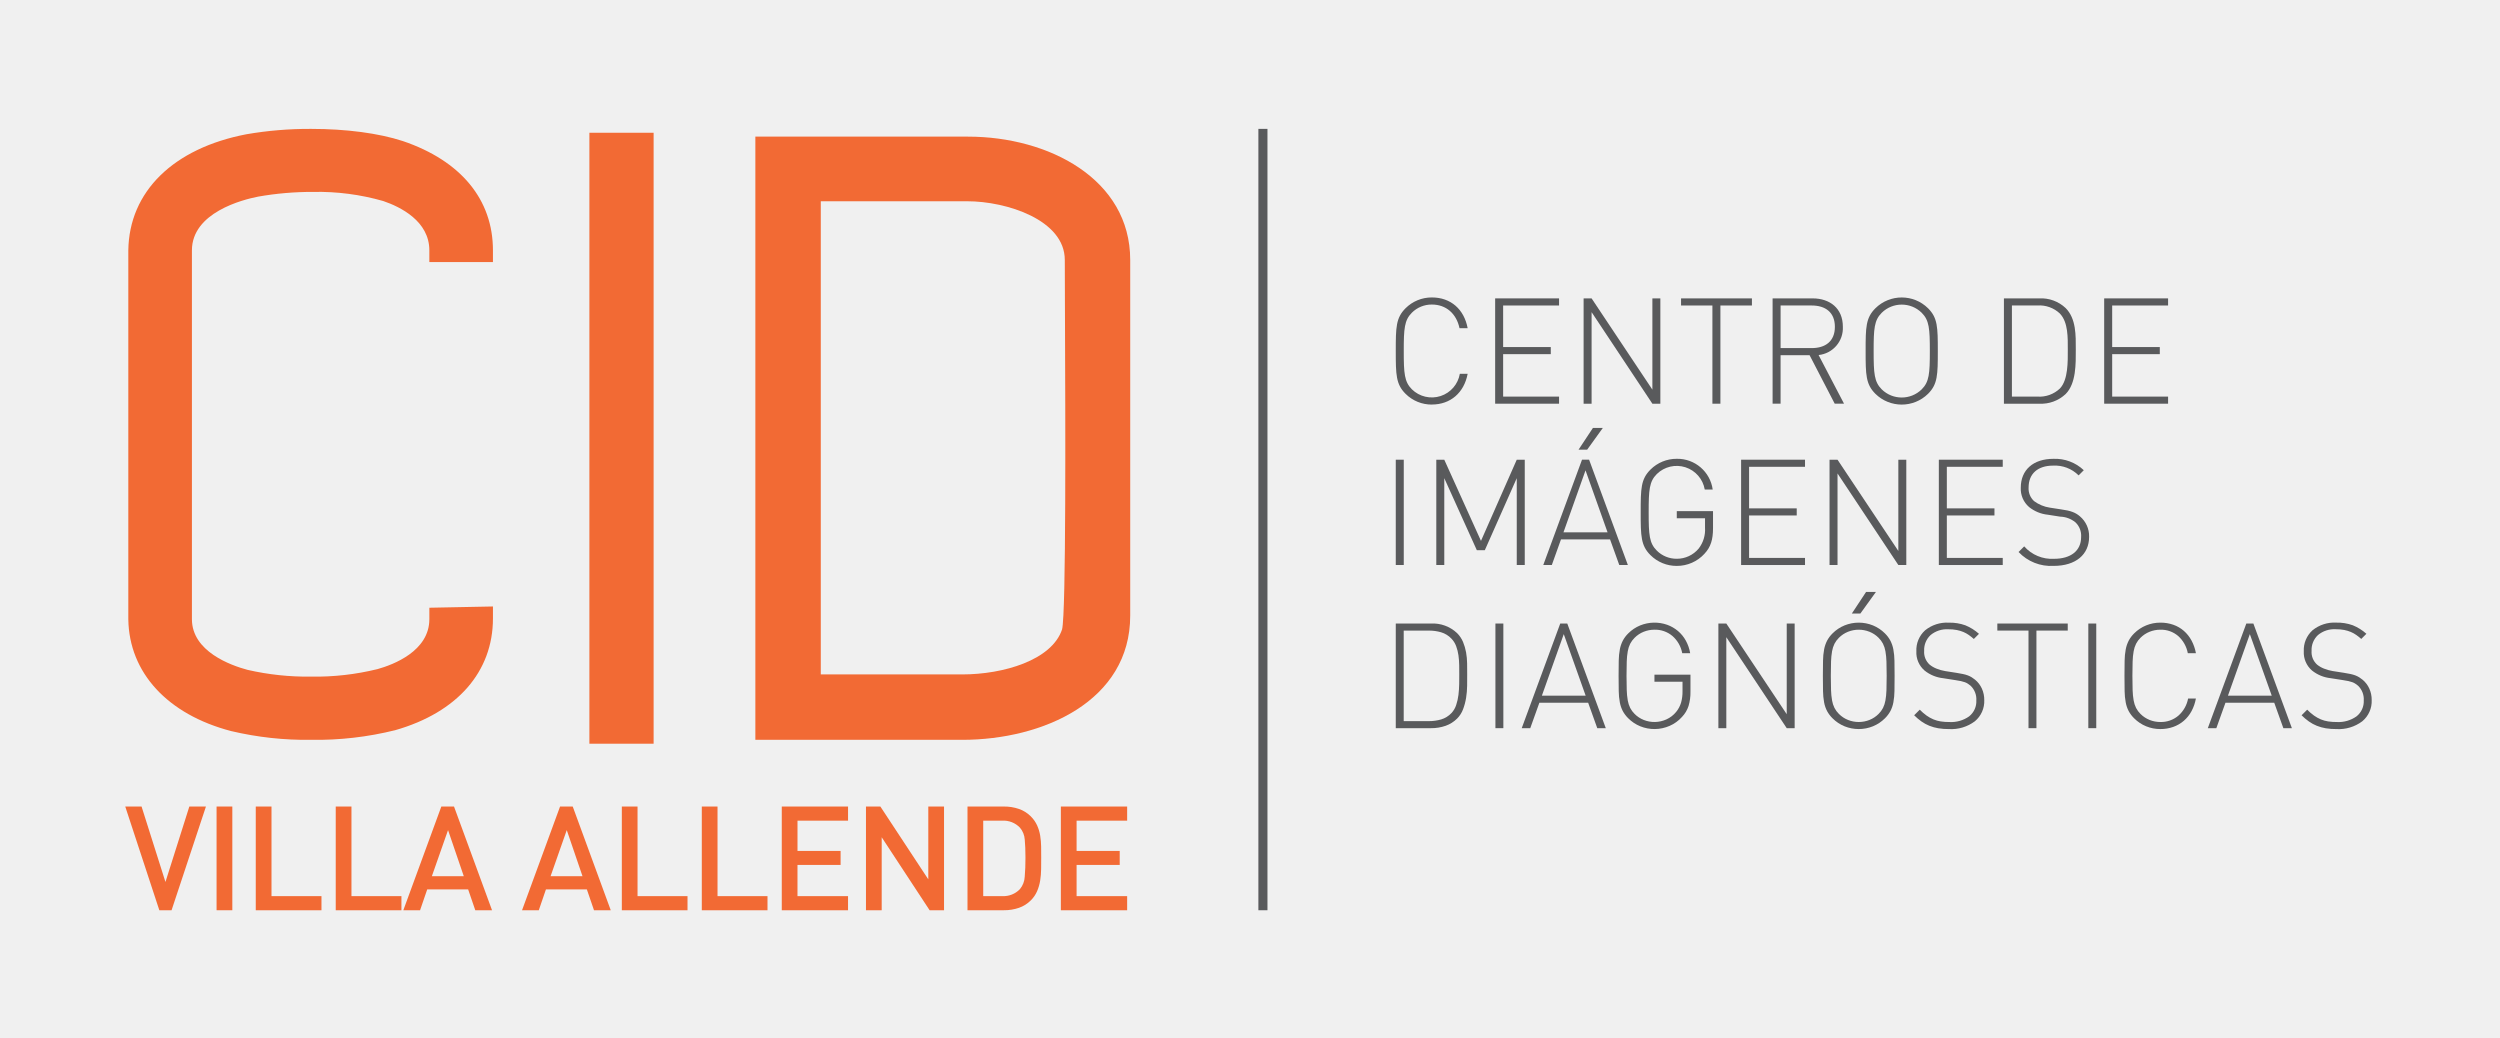
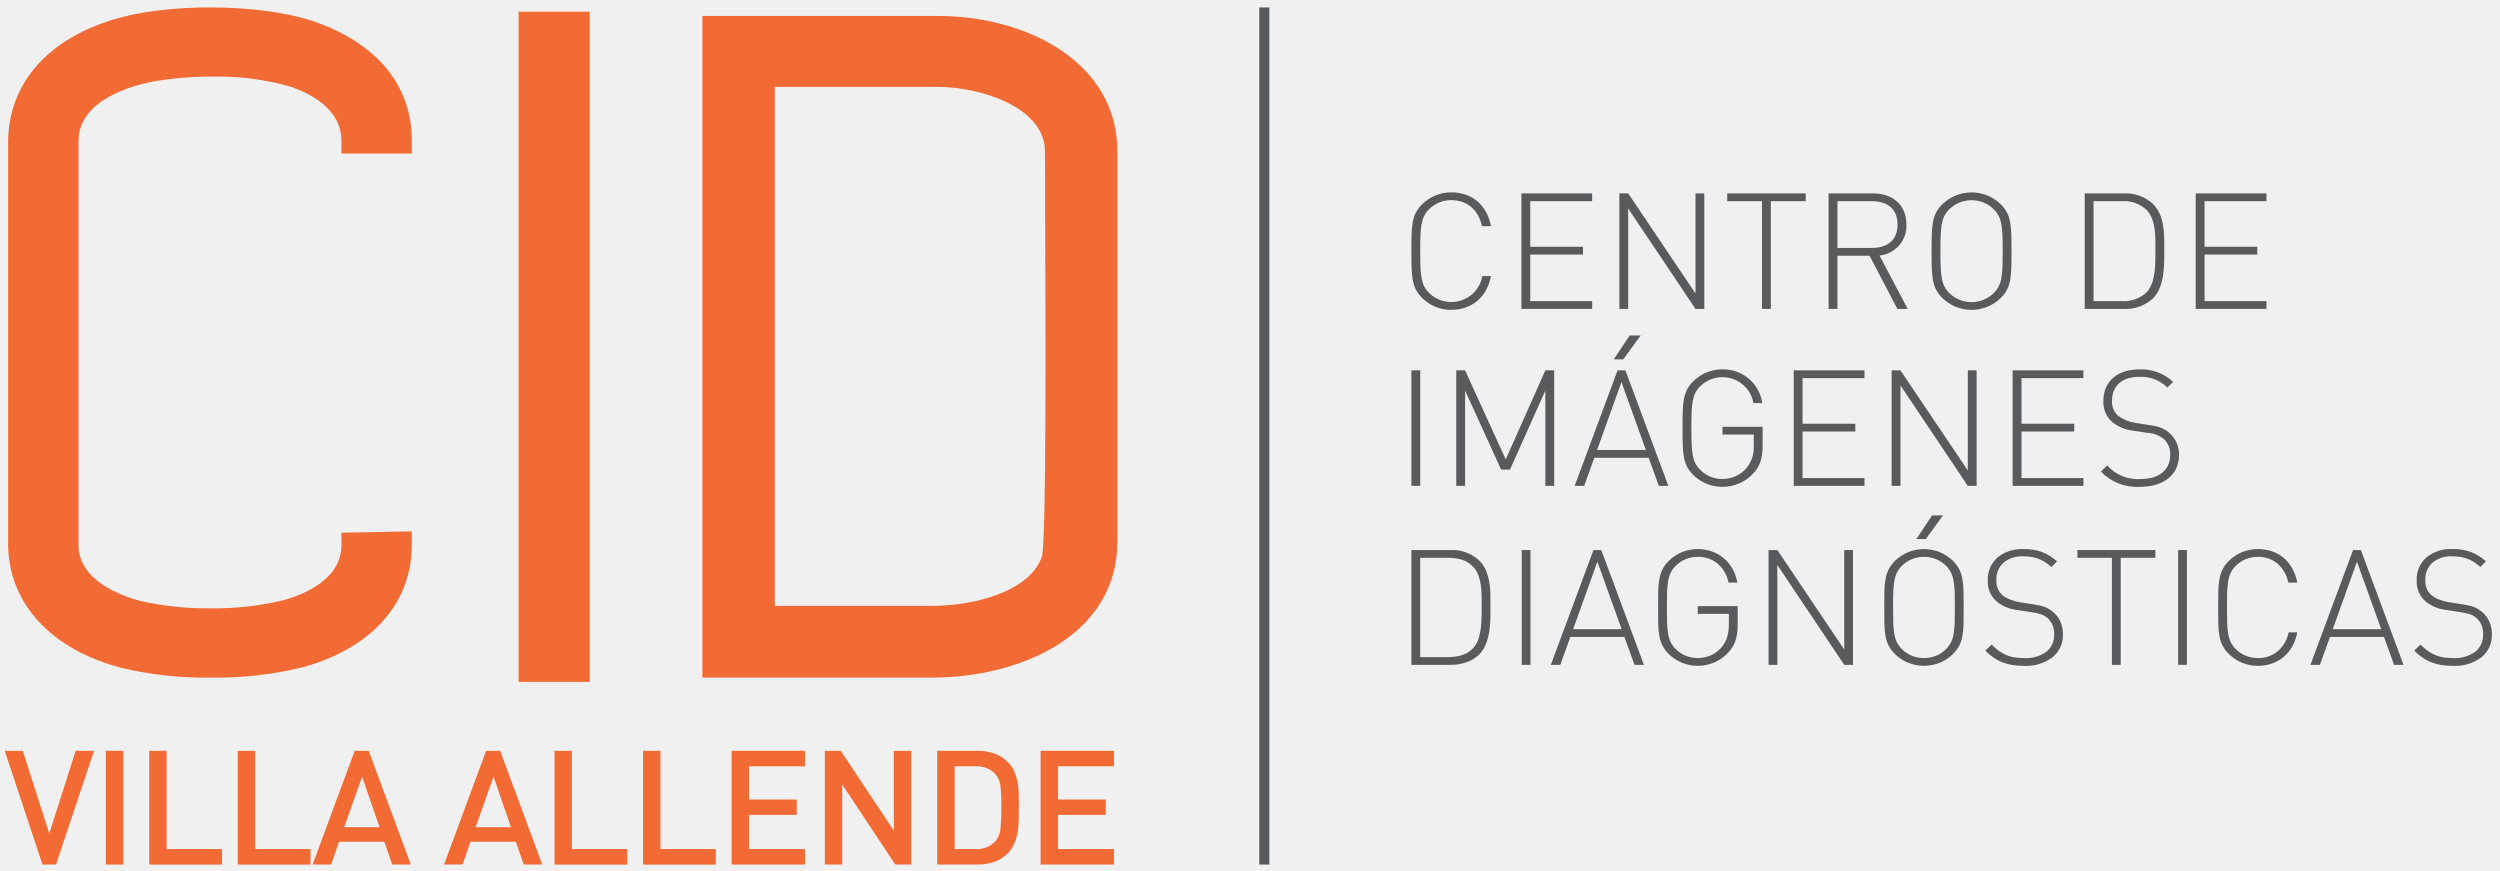
- <svg xmlns="http://www.w3.org/2000/svg" id="Capa_1" data-name="Capa 1" viewBox="0 0 555.26 230.495">
+ <svg xmlns="http://www.w3.org/2000/svg" width="224" height="78" viewBox="0 0 224 78" fill="none">
+   <g clip-path="url(#clip0_92_3)">
+     <path d="M27.958 1.863C25.573 1.091 22.344 0.668 18.864 0.668C16.714 0.657 14.567 0.833 12.448 1.195C5.189 2.573 0.808 6.834 0.729 12.607V48.875C0.809 54.117 4.625 58.223 10.933 59.856C13.534 60.465 16.201 60.754 18.873 60.716C21.678 60.758 24.476 60.44 27.198 59.769C33.364 58.028 36.901 54.022 36.901 48.779V47.608L30.592 47.732V48.858C30.592 52.002 26.995 53.336 25.451 53.763C23.296 54.29 21.082 54.539 18.863 54.504V54.504C16.744 54.532 14.63 54.309 12.565 53.84C10.903 53.401 7.039 52.035 7.039 48.857V12.607C7.039 8.89 12.067 7.624 13.599 7.327C15.404 7.011 17.234 6.856 19.067 6.862C21.418 6.816 23.763 7.119 26.024 7.761C27.729 8.336 30.591 9.736 30.591 12.607V13.755H36.9V12.607C36.9 7.616 33.729 3.802 27.958 1.863Z" fill="#F26A34" />
+     <path d="M52.838 1.047H46.468V61.097H52.838V1.047Z" fill="#F26A34" />
+     <path d="M84.027 1.429H62.931V60.716H83.452C91.478 60.716 100.117 56.898 100.117 48.515V13.548C100.117 5.592 92.022 1.429 84.027 1.429ZM93.358 49.862C92.336 52.901 87.507 54.287 83.451 54.287H69.422V7.781H83.945C87.85 7.781 93.628 9.614 93.628 13.55C93.628 14.627 93.634 16.215 93.642 18.139L93.646 19.311C93.684 28.712 93.764 48.278 93.358 49.862H93.358Z" fill="#F26A34" />
+     <path d="M5.02 77.465H3.806L0.424 67.271H2.043L4.413 74.687L6.782 67.271H8.43L5.02 77.465Z" fill="#F26A34" />
+     <path d="M9.483 77.465V67.271H11.046V77.465H9.483Z" fill="#F26A34" />
+     <path d="M13.372 77.465V67.271H14.932V76.077H19.89V77.466L13.372 77.465Z" fill="#F26A34" />
+     <path d="M21.305 77.465V67.271H22.865V76.077H27.823V77.466L21.305 77.465Z" fill="#F26A34" />
+     <path d="M35.148 77.465L34.44 75.418H30.379L29.671 77.465H28.009L31.781 67.271H33.038L36.81 77.465H35.148ZM32.446 69.588L30.842 74.115H34.006L32.446 69.588Z" fill="#F26A34" />
+     <path d="M46.925 77.465L46.217 75.418H42.156L41.448 77.465H39.786L43.558 67.271H44.815L48.587 77.465H46.925ZM44.223 69.588L42.619 74.115H45.783L44.223 69.588Z" fill="#F26A34" />
+     <path d="M49.685 77.465V67.271H51.244V76.077H56.202V77.466L49.685 77.465Z" fill="#F26A34" />
+     <path d="M57.618 77.465V67.271H59.178V76.077H64.136V77.466L57.618 77.465Z" fill="#F26A34" />
+     <path d="M65.551 77.465V67.271H72.126V68.66H67.112V71.637H71.387V73.012H67.11V76.076H72.125V77.465L65.551 77.465Z" fill="#F26A34" />
+     <path d="M80.218 77.465L75.464 70.292V77.465H73.904V67.271H75.333L80.087 74.43V67.271H81.647V77.465H80.218Z" fill="#F26A34" />
+     <path d="M91.28 73.427C91.276 73.802 91.244 74.175 91.186 74.544C91.129 74.904 91.027 75.255 90.882 75.589C90.732 75.932 90.516 76.243 90.246 76.505C89.917 76.831 89.517 77.078 89.076 77.228C88.597 77.39 88.094 77.47 87.588 77.465H83.975V67.271H87.588C88.094 67.266 88.597 67.346 89.076 67.507C89.517 67.657 89.917 67.904 90.246 68.23C90.512 68.487 90.728 68.791 90.882 69.125C91.027 69.445 91.129 69.781 91.186 70.127C91.244 70.48 91.275 70.837 91.28 71.194C91.284 71.557 91.287 71.924 91.287 72.296C91.287 72.668 91.285 73.045 91.28 73.427ZM89.654 70.514C89.627 70.084 89.46 69.674 89.177 69.347C88.953 69.114 88.68 68.933 88.379 68.814C88.077 68.695 87.753 68.643 87.429 68.66H85.536V76.076H87.429C87.753 76.093 88.077 76.04 88.379 75.922C88.681 75.803 88.953 75.621 89.177 75.389C89.469 75.038 89.636 74.603 89.654 74.15C89.703 73.619 89.726 73.001 89.726 72.295C89.726 71.59 89.702 70.996 89.655 70.514H89.654Z" fill="#F26A34" />
+     <path d="M93.238 77.465V67.271H99.813V68.66H94.798V71.637H99.076V73.012H94.798V76.076H99.813V77.465L93.238 77.465Z" fill="#F26A34" />
+     <path d="M113.733 0.666H112.832V77.465H113.733V0.666Z" fill="#595A5C" />
+     <path d="M130.042 27.765C129.557 27.769 129.077 27.677 128.629 27.495C128.18 27.313 127.773 27.044 127.43 26.705C126.476 25.761 126.461 24.829 126.461 22.501C126.461 20.16 126.476 19.246 127.43 18.297C127.773 17.958 128.18 17.689 128.629 17.507C129.077 17.324 129.557 17.232 130.042 17.235C131.918 17.235 133.241 18.399 133.592 20.259H132.785C132.477 18.821 131.451 17.932 130.042 17.932C129.674 17.929 129.31 17.998 128.969 18.135C128.629 18.273 128.32 18.476 128.059 18.733C127.312 19.475 127.253 20.288 127.253 22.498C127.253 24.708 127.312 25.521 128.059 26.264C128.427 26.622 128.887 26.872 129.388 26.989C129.89 27.106 130.414 27.085 130.904 26.928C131.394 26.77 131.832 26.483 132.169 26.097C132.505 25.711 132.729 25.24 132.816 24.737H133.592C133.241 26.596 131.89 27.761 130.042 27.761" fill="#595A5C" />
+     <path d="M136.319 17.328H142.659V18.026H137.111V22.111H141.837V22.809H137.111V26.981H142.659V27.678H136.319V17.328Z" fill="#595A5C" />
+     <path d="M145.886 18.68V27.679H145.094V17.328H145.886L151.916 26.297V17.328H152.707V27.679H151.916L145.886 18.68Z" fill="#595A5C" />
+     <path d="M158.664 27.679H157.871V18.027H154.761V17.328H161.791V18.027H158.664V27.679Z" fill="#595A5C" />
+     <path d="M167.511 22.911H164.634V27.678H163.841V17.328H167.816C169.519 17.328 170.812 18.301 170.812 20.105C170.848 20.788 170.618 21.458 170.17 21.977C169.722 22.496 169.09 22.825 168.404 22.896L170.929 27.678H170.005L167.511 22.911ZM167.717 18.026H164.635V22.213H167.717C169.067 22.213 170.02 21.558 170.02 20.12C170.02 18.682 169.067 18.026 167.717 18.026Z" fill="#595A5C" />
+     <path d="M179.264 26.705C178.567 27.385 177.628 27.766 176.651 27.766C175.673 27.766 174.735 27.385 174.038 26.705C173.083 25.76 173.07 24.829 173.07 22.501C173.07 20.161 173.083 19.246 174.038 18.299C174.734 17.619 175.673 17.238 176.651 17.238C177.629 17.238 178.567 17.619 179.264 18.299C180.218 19.246 180.231 20.161 180.231 22.501C180.231 24.828 180.218 25.759 179.264 26.705ZM178.631 18.74C178.102 18.226 177.391 17.939 176.65 17.939C175.909 17.939 175.198 18.226 174.669 18.74C173.921 19.481 173.865 20.295 173.865 22.504C173.865 24.714 173.921 25.527 174.669 26.271C175.199 26.784 175.91 27.071 176.65 27.071C177.391 27.071 178.102 26.784 178.631 26.271C179.381 25.527 179.44 24.716 179.44 22.504C179.44 20.293 179.381 19.481 178.631 18.74Z" fill="#595A5C" />
+     <path d="M192.907 26.734C192.558 27.057 192.147 27.308 191.699 27.47C191.25 27.632 190.773 27.703 190.296 27.679H186.789V17.327H190.296C190.773 17.302 191.25 17.374 191.699 17.536C192.148 17.699 192.559 17.95 192.907 18.274C193.965 19.319 193.919 20.963 193.919 22.358C193.919 23.752 193.964 25.686 192.907 26.734ZM192.349 18.825C192.052 18.544 191.699 18.328 191.313 18.19C190.926 18.052 190.515 17.996 190.105 18.025H187.582V26.98H190.104C190.513 27.01 190.925 26.954 191.311 26.816C191.698 26.678 192.051 26.462 192.347 26.181C193.17 25.322 193.126 23.52 193.126 22.358C193.126 21.196 193.17 19.682 192.347 18.825" fill="#595A5C" />
+     <path d="M196.735 17.328H203.074V18.026H197.528V22.111H202.252V22.809H197.528V26.981H203.074V27.678H196.735V17.328Z" fill="#595A5C" />
+     <path d="M127.253 33.182H126.461V43.532H127.253V33.182Z" fill="#595A5C" />
+     <path d="M138.462 34.999L135.294 42.079H134.502L131.273 34.999V43.534H130.48V33.184H131.273L134.913 41.163L138.462 33.184H139.256V43.534H138.462V34.999Z" fill="#595A5C" />
+     <path d="M147.718 41.018H142.849L141.941 43.533H141.092L144.935 33.182H145.638L149.484 43.533H148.632L147.718 41.018ZM143.097 40.321H147.47L145.283 34.23L143.097 40.321ZM144.594 32.194L146.02 30.058H147.003L145.449 32.194H144.594Z" fill="#595A5C" />
+     <path d="M157.081 42.431C156.733 42.808 156.309 43.109 155.836 43.314C155.364 43.519 154.853 43.624 154.337 43.622C153.852 43.625 153.372 43.533 152.923 43.35C152.475 43.168 152.067 42.899 151.724 42.56C150.771 41.617 150.757 40.685 150.757 38.36C150.757 36.019 150.771 35.103 151.724 34.156C152.067 33.816 152.475 33.548 152.923 33.365C153.372 33.183 153.852 33.091 154.337 33.094C155.201 33.079 156.041 33.378 156.698 33.935C157.355 34.492 157.782 35.268 157.9 36.117H157.111C157.025 35.614 156.801 35.144 156.464 34.758C156.127 34.372 155.69 34.085 155.2 33.928C154.71 33.771 154.186 33.749 153.684 33.866C153.183 33.983 152.724 34.234 152.356 34.591C151.607 35.334 151.548 36.146 151.548 38.357C151.548 40.569 151.607 41.381 152.356 42.119C152.616 42.376 152.925 42.579 153.265 42.716C153.605 42.854 153.97 42.923 154.337 42.919C154.751 42.921 155.16 42.832 155.536 42.659C155.911 42.486 156.243 42.232 156.508 41.917C156.965 41.333 157.189 40.603 157.138 39.866V38.937H154.337V38.239H157.931V39.925C157.931 41.016 157.712 41.772 157.083 42.426" fill="#595A5C" />
+     <path d="M160.718 33.183H167.057V33.88H161.508V37.967H166.235V38.663H161.508V42.836H167.057V43.534H160.718V33.183Z" fill="#595A5C" />
+     <path d="M170.283 34.535V43.534H169.49V33.184H170.283L176.315 42.152V33.184H177.106V43.534H176.315L170.283 34.535Z" fill="#595A5C" />
+     <path d="M180.332 33.183H186.672V33.88H181.126V37.967H185.85V38.663H181.126V42.836H186.672V43.534H180.332V33.183Z" fill="#595A5C" />
+     <path d="M191.718 43.62C191.073 43.657 190.428 43.554 189.827 43.319C189.227 43.083 188.685 42.72 188.241 42.255L188.799 41.701C189.168 42.114 189.626 42.438 190.139 42.65C190.652 42.862 191.207 42.955 191.762 42.923C193.42 42.923 194.447 42.139 194.447 40.785C194.468 40.516 194.427 40.245 194.328 39.994C194.229 39.742 194.074 39.516 193.875 39.332C193.446 38.989 192.915 38.795 192.363 38.779L191.146 38.59C190.464 38.522 189.817 38.259 189.282 37.834C189.008 37.6 188.792 37.306 188.65 36.977C188.508 36.647 188.443 36.289 188.462 35.931C188.462 34.186 189.695 33.096 191.704 33.096C192.256 33.075 192.806 33.162 193.322 33.354C193.839 33.547 194.311 33.839 194.712 34.215L194.199 34.724C193.867 34.396 193.47 34.141 193.032 33.975C192.595 33.81 192.127 33.738 191.659 33.764C190.134 33.764 189.237 34.578 189.237 35.901C189.219 36.152 189.258 36.405 189.352 36.639C189.447 36.873 189.593 37.084 189.781 37.254C190.24 37.59 190.774 37.81 191.338 37.894L192.468 38.066C193.45 38.199 193.906 38.388 194.33 38.751C194.624 38.997 194.858 39.304 195.015 39.652C195.173 39.999 195.249 40.377 195.24 40.757C195.24 42.514 193.907 43.62 191.719 43.62" fill="#595A5C" />
+     <path d="M133.54 55.403C133.535 55.799 133.5 56.195 133.437 56.587C133.376 56.969 133.276 57.344 133.138 57.707C133.008 58.054 132.804 58.369 132.54 58.631C132.223 58.944 131.84 59.183 131.418 59.332C130.945 59.497 130.446 59.578 129.944 59.57H126.46V49.285H129.944C130.418 49.259 130.893 49.329 131.339 49.49C131.785 49.652 132.193 49.901 132.539 50.224C132.796 50.475 132.999 50.775 133.137 51.105C133.273 51.433 133.373 51.774 133.436 52.123C133.499 52.481 133.534 52.843 133.538 53.207C133.543 53.578 133.545 53.936 133.545 54.282C133.546 54.629 133.544 55.002 133.54 55.403ZM132.752 53.367C132.747 53.048 132.723 52.729 132.679 52.413C132.637 52.107 132.561 51.807 132.453 51.517C132.351 51.241 132.192 50.987 131.987 50.774C131.706 50.478 131.352 50.261 130.959 50.145C130.568 50.033 130.163 49.977 129.757 49.979H127.248V58.878H129.756C130.162 58.879 130.567 58.823 130.958 58.712C131.351 58.596 131.705 58.379 131.986 58.083C132.198 57.858 132.357 57.589 132.452 57.296C132.562 56.972 132.637 56.638 132.678 56.299C132.722 55.949 132.746 55.597 132.751 55.245C132.756 54.893 132.758 54.573 132.758 54.284C132.759 53.995 132.757 53.689 132.752 53.366V53.367Z" fill="#595A5C" />
+     <path d="M136.346 59.57V49.285H137.132V59.57H136.346Z" fill="#595A5C" />
+     <path d="M146.45 59.57L145.546 57.071H140.705L139.801 59.57H138.955L142.776 49.285H143.475L147.295 59.57H146.45ZM143.126 50.325L140.953 56.378H145.298L143.126 50.325Z" fill="#595A5C" />
+     <path d="M155.504 57.388C155.371 57.794 155.147 58.164 154.848 58.471C154.508 58.847 154.09 59.145 153.623 59.345C153.164 59.544 152.67 59.65 152.169 59.656C151.668 59.662 151.171 59.569 150.707 59.382C150.265 59.202 149.863 58.937 149.526 58.602C149.309 58.391 149.125 58.15 148.979 57.886C148.841 57.62 148.743 57.336 148.688 57.041C148.619 56.675 148.583 56.302 148.578 55.929C148.569 55.506 148.564 55.005 148.564 54.427C148.564 53.848 148.568 53.35 148.578 52.931C148.583 52.56 148.62 52.19 148.688 51.825C148.744 51.529 148.842 51.242 148.979 50.973C149.123 50.706 149.308 50.462 149.526 50.251C149.863 49.915 150.265 49.65 150.707 49.47C151.566 49.126 152.523 49.105 153.397 49.412C153.782 49.552 154.14 49.758 154.454 50.019C154.77 50.285 155.034 50.606 155.234 50.966C155.448 51.35 155.593 51.768 155.665 52.201H154.877C154.755 51.545 154.413 50.95 153.908 50.51C153.409 50.094 152.773 49.874 152.121 49.891C151.756 49.89 151.395 49.959 151.057 50.093C150.718 50.227 150.41 50.429 150.153 50.685C149.977 50.856 149.829 51.054 149.715 51.27C149.6 51.503 149.519 51.751 149.475 52.007C149.416 52.341 149.382 52.679 149.373 53.018C149.358 53.408 149.351 53.877 149.351 54.427C149.351 54.976 149.359 55.446 149.373 55.835C149.382 56.174 149.416 56.512 149.475 56.846C149.519 57.102 149.6 57.35 149.715 57.583C149.829 57.8 149.977 57.997 150.153 58.168C150.41 58.425 150.718 58.626 151.057 58.76C151.415 58.902 151.799 58.971 152.184 58.962C152.57 58.953 152.95 58.867 153.302 58.71C153.682 58.541 154.016 58.286 154.279 57.966C154.495 57.7 154.658 57.396 154.76 57.07C154.864 56.699 154.913 56.314 154.906 55.929V55.005H152.121V54.311H155.695V55.987C155.703 56.461 155.639 56.933 155.504 57.388V57.388Z" fill="#595A5C" />
+     <path d="M165.244 59.57L159.251 50.628V59.57H158.464V49.285H159.251L165.244 58.198V49.285H166.03V59.57H165.244Z" fill="#595A5C" />
+     <path d="M175.931 55.93C175.926 56.303 175.889 56.675 175.821 57.042C175.766 57.337 175.668 57.621 175.53 57.887C175.385 58.151 175.2 58.392 174.983 58.602C174.645 58.938 174.244 59.203 173.801 59.383C172.895 59.748 171.879 59.748 170.973 59.383C170.53 59.203 170.129 58.938 169.791 58.602C169.574 58.392 169.39 58.151 169.245 57.887C169.106 57.621 169.008 57.337 168.953 57.042C168.885 56.675 168.849 56.303 168.844 55.93C168.834 55.507 168.829 55.006 168.829 54.428C168.829 53.849 168.834 53.351 168.844 52.932C168.849 52.561 168.885 52.191 168.953 51.826C169.009 51.53 169.107 51.243 169.245 50.974C169.389 50.707 169.573 50.463 169.791 50.252C170.129 49.916 170.531 49.651 170.973 49.471C171.879 49.106 172.895 49.106 173.801 49.471C174.243 49.651 174.645 49.916 174.982 50.252C175.201 50.463 175.385 50.707 175.529 50.974C175.666 51.243 175.765 51.53 175.821 51.826C175.888 52.191 175.925 52.561 175.93 52.932C175.939 53.352 175.944 53.85 175.944 54.428C175.945 55.005 175.94 55.506 175.931 55.93ZM175.136 53.019C175.127 52.68 175.093 52.342 175.034 52.008C174.99 51.752 174.909 51.504 174.793 51.271C174.679 51.055 174.532 50.857 174.356 50.686C174.099 50.429 173.791 50.228 173.452 50.094C172.769 49.824 172.007 49.824 171.323 50.094C170.984 50.228 170.677 50.43 170.419 50.686C170.243 50.857 170.096 51.054 169.982 51.271C169.866 51.504 169.785 51.752 169.741 52.008C169.683 52.342 169.649 52.68 169.64 53.019C169.625 53.409 169.617 53.878 169.618 54.428C169.618 54.977 169.625 55.446 169.64 55.836C169.649 56.175 169.683 56.513 169.741 56.847C169.785 57.103 169.866 57.351 169.982 57.584C170.096 57.801 170.243 57.998 170.419 58.169C170.677 58.426 170.984 58.627 171.323 58.761C172.007 59.031 172.769 59.031 173.452 58.761C173.791 58.627 174.099 58.426 174.356 58.169C174.532 57.998 174.679 57.801 174.793 57.584C174.909 57.351 174.99 57.103 175.034 56.847C175.093 56.513 175.127 56.175 175.136 55.836C175.151 55.446 175.158 54.976 175.158 54.428C175.158 53.879 175.151 53.409 175.136 53.019ZM172.548 48.303H171.702L173.116 46.178H174.093L172.548 48.303Z" fill="#595A5C" />
+     <path d="M183.906 58.893C183.169 59.44 182.26 59.712 181.34 59.659C180.986 59.662 180.632 59.635 180.283 59.58C179.978 59.53 179.68 59.448 179.394 59.334C179.115 59.223 178.851 59.08 178.606 58.908C178.349 58.727 178.107 58.524 177.884 58.301L178.438 57.752C178.648 57.963 178.875 58.156 179.116 58.33C179.327 58.48 179.555 58.606 179.794 58.706C180.03 58.803 180.278 58.871 180.531 58.908C180.813 58.948 181.098 58.968 181.383 58.966C182.079 59.004 182.768 58.808 183.337 58.41C183.574 58.224 183.762 57.984 183.886 57.712C184.011 57.439 184.067 57.141 184.052 56.842C184.069 56.575 184.027 56.307 183.929 56.058C183.831 55.808 183.679 55.583 183.483 55.398C183.386 55.321 183.294 55.253 183.207 55.195C183.114 55.135 183.013 55.086 182.908 55.051C182.781 55.008 182.652 54.972 182.521 54.943C182.375 54.909 182.196 54.878 181.982 54.849L180.771 54.661C180.094 54.591 179.452 54.33 178.92 53.908C178.647 53.676 178.432 53.384 178.29 53.056C178.148 52.728 178.085 52.372 178.103 52.016C178.085 51.631 178.153 51.247 178.301 50.891C178.45 50.535 178.676 50.217 178.963 49.957C179.628 49.421 180.47 49.151 181.326 49.199C181.884 49.185 182.44 49.274 182.966 49.461C183.46 49.661 183.917 49.944 184.315 50.297L183.804 50.802C183.646 50.664 183.481 50.534 183.308 50.413C183.14 50.295 182.959 50.196 182.769 50.117C182.558 50.03 182.338 49.964 182.113 49.921C181.839 49.87 181.561 49.846 181.282 49.849C180.64 49.81 180.007 50.014 179.511 50.42C179.297 50.619 179.13 50.86 179.021 51.129C178.911 51.397 178.862 51.686 178.876 51.975C178.858 52.226 178.896 52.477 178.99 52.71C179.083 52.943 179.229 53.152 179.415 53.321C179.624 53.489 179.858 53.624 180.108 53.719C180.383 53.83 180.669 53.91 180.961 53.958L182.084 54.132C182.327 54.171 182.541 54.209 182.725 54.248C182.892 54.281 183.055 54.327 183.214 54.385C183.348 54.435 183.478 54.498 183.6 54.573C183.717 54.646 183.829 54.725 183.935 54.812C184.219 55.046 184.446 55.34 184.599 55.672C184.762 56.029 184.844 56.417 184.839 56.808C184.856 57.204 184.781 57.597 184.619 57.959C184.457 58.32 184.213 58.64 183.906 58.893V58.893Z" fill="#595A5C" />
+     <path d="M190.014 49.978V59.57H189.227V49.978H186.136V49.285H193.12V49.978H190.014Z" fill="#595A5C" />
+     <path d="M195.162 59.57V49.285H195.949V59.57H195.162Z" fill="#595A5C" />
+     <path d="M205.397 57.902C205.202 58.261 204.943 58.581 204.631 58.848C204.322 59.11 203.966 59.313 203.581 59.448C203.171 59.59 202.74 59.661 202.306 59.657C201.82 59.659 201.34 59.566 200.891 59.383C200.449 59.203 200.048 58.938 199.71 58.602C199.493 58.392 199.309 58.151 199.164 57.887C199.025 57.621 198.927 57.337 198.872 57.042C198.804 56.675 198.767 56.303 198.762 55.93C198.753 55.507 198.748 55.006 198.748 54.428C198.748 53.849 198.753 53.351 198.762 52.932C198.767 52.561 198.804 52.191 198.872 51.826C198.928 51.53 199.026 51.243 199.164 50.974C199.307 50.707 199.492 50.463 199.71 50.252C200.048 49.916 200.449 49.651 200.891 49.471C201.34 49.288 201.82 49.195 202.306 49.197C202.745 49.192 203.181 49.263 203.596 49.406C203.978 49.539 204.332 49.743 204.638 50.006C204.946 50.274 205.204 50.594 205.398 50.952C205.609 51.343 205.757 51.765 205.835 52.202H205.031C204.91 51.549 204.574 50.955 204.076 50.511C203.583 50.094 202.952 49.873 202.304 49.892C201.94 49.891 201.578 49.959 201.24 50.094C200.901 50.228 200.593 50.43 200.336 50.686C200.16 50.857 200.013 51.054 199.899 51.271C199.783 51.504 199.702 51.752 199.658 52.008C199.599 52.342 199.565 52.68 199.556 53.019C199.542 53.409 199.534 53.878 199.534 54.428C199.534 54.977 199.542 55.446 199.556 55.836C199.565 56.175 199.599 56.513 199.658 56.847C199.702 57.103 199.783 57.351 199.899 57.584C200.012 57.801 200.16 57.998 200.336 58.169C200.593 58.426 200.901 58.627 201.24 58.761C201.578 58.896 201.94 58.964 202.304 58.964C202.956 58.981 203.592 58.76 204.091 58.344C204.596 57.904 204.938 57.309 205.061 56.654H205.833C205.755 57.09 205.608 57.511 205.397 57.902V57.902Z" fill="#595A5C" />
+     <path d="M214.509 59.57L213.605 57.071H208.765L207.861 59.57H207.015L210.835 49.285H211.535L215.355 59.57H214.509ZM211.185 50.325L209.012 56.378H213.358L211.185 50.325Z" fill="#595A5C" />
+     <path d="M222.339 58.893C221.602 59.44 220.693 59.712 219.773 59.659C219.419 59.662 219.065 59.635 218.716 59.58C218.411 59.53 218.113 59.448 217.826 59.334C217.548 59.223 217.284 59.08 217.039 58.908C216.781 58.727 216.54 58.524 216.317 58.301L216.871 57.752C217.081 57.963 217.307 58.156 217.549 58.33C217.76 58.48 217.988 58.606 218.227 58.706C218.463 58.803 218.711 58.871 218.963 58.908C219.246 58.948 219.531 58.968 219.817 58.966C220.513 59.003 221.201 58.806 221.77 58.406C222.007 58.22 222.195 57.98 222.319 57.708C222.443 57.435 222.5 57.137 222.485 56.839C222.502 56.571 222.46 56.303 222.361 56.054C222.263 55.804 222.111 55.579 221.916 55.394C221.819 55.317 221.726 55.249 221.639 55.191C221.546 55.131 221.445 55.082 221.34 55.047C221.213 55.004 221.084 54.968 220.954 54.939C220.808 54.905 220.628 54.874 220.414 54.845L219.204 54.657C218.527 54.587 217.884 54.326 217.352 53.904C217.079 53.672 216.864 53.38 216.722 53.052C216.581 52.724 216.517 52.368 216.536 52.012C216.518 51.627 216.585 51.243 216.734 50.887C216.882 50.531 217.109 50.212 217.396 49.953C218.06 49.417 218.903 49.147 219.758 49.195C220.316 49.181 220.873 49.27 221.399 49.457C221.893 49.657 222.349 49.94 222.747 50.293L222.237 50.798C222.079 50.66 221.913 50.53 221.741 50.409C221.572 50.291 221.391 50.192 221.202 50.112C220.99 50.026 220.77 49.96 220.545 49.917C220.271 49.866 219.993 49.842 219.714 49.845C219.072 49.806 218.439 50.011 217.943 50.416C217.73 50.615 217.563 50.856 217.453 51.125C217.343 51.393 217.294 51.682 217.309 51.972C217.29 52.222 217.329 52.473 217.422 52.706C217.516 52.939 217.661 53.148 217.848 53.317C218.056 53.485 218.29 53.62 218.54 53.716C218.815 53.826 219.101 53.906 219.394 53.954L220.516 54.128C220.759 54.167 220.973 54.205 221.158 54.243C221.324 54.277 221.487 54.323 221.646 54.381C221.781 54.431 221.91 54.494 222.033 54.569C222.149 54.642 222.261 54.721 222.368 54.808C222.651 55.042 222.878 55.336 223.031 55.668C223.195 56.025 223.277 56.413 223.272 56.804C223.29 57.2 223.215 57.595 223.053 57.957C222.891 58.319 222.646 58.64 222.339 58.893V58.893Z" fill="#595A5C" />
+   </g>
  <defs>
-     <style>.cls-1{fill:#f26a34;}.cls-2{fill:#595a5c;}</style>
+     <clipPath id="clip0_92_3">
+       <rect width="224" height="78" fill="white" />
+     </clipPath>
  </defs>
-   <path class="cls-1" d="M89.464,31.327c-5.339-1.744-12.57-2.7-20.361-2.7a82,82,0,0,0-14.364,1.19C38.485,32.932,28.676,42.561,28.5,55.606v81.956c.179,11.846,8.722,21.124,22.846,24.816a72.839,72.839,0,0,0,17.778,1.942,72.665,72.665,0,0,0,18.638-2.139c13.806-3.936,21.724-12.988,21.724-24.835V134.7l-14.125.28v2.544c0,7.106-8.052,10.12-11.509,11.085A57.856,57.856,0,0,1,69.1,150.283h0a59.71,59.71,0,0,1-14.1-1.5c-3.72-.993-12.373-4.079-12.373-11.261V55.606c0-8.4,11.258-11.26,14.688-11.931a68.88,68.88,0,0,1,12.242-1.051,52.721,52.721,0,0,1,15.576,2.031c3.819,1.3,10.226,4.463,10.226,10.951V58.2h14.125V55.606C109.484,44.328,102.385,35.709,89.464,31.327Z" />
-   <rect class="cls-1" x="130.907" y="29.484" width="14.263" height="135.697" />
-   <path class="cls-1" d="M215,30.347H167.767V164.32h45.945c17.971,0,37.312-8.628,37.312-27.571V57.732C251.024,39.753,232.9,30.347,215,30.347Zm20.891,109.446c-2.288,6.867-13.1,10-22.18,10H182.3V44.7h32.516c8.744,0,21.68,4.143,21.68,13.036,0,2.434.014,6.024.031,10.371l.01,2.648C236.622,92,236.8,136.213,235.892,139.793Z" />
-   <path class="cls-1" d="M38.106,202.169H35.388l-7.571-23.036h3.624l5.306,16.759,5.306-16.759h3.688Z" />
-   <path class="cls-1" d="M48.1,202.169V179.133h3.5v23.036Z" />
-   <path class="cls-1" d="M56.806,202.169V179.133H60.3v19.9H71.4v3.139Z" />
-   <path class="cls-1" d="M74.568,202.169V179.133h3.493v19.9h11.1v3.139Z" />
-   <path class="cls-1" d="M105.562,202.169l-1.585-4.627H94.885L93.3,202.169H89.579l8.444-23.036h2.815l8.445,23.036Zm-6.05-17.8L95.921,194.6h7.085Z" />
-   <path class="cls-1" d="M131.93,202.169l-1.585-4.627h-9.092l-1.585,4.627h-3.721l8.445-23.036h2.814l8.445,23.036Zm-6.05-17.8L122.289,194.6h7.085Z" />
-   <path class="cls-1" d="M138.11,202.169V179.133H141.6v19.9h11.1v3.139Z" />
-   <path class="cls-1" d="M155.872,202.169V179.133h3.493v19.9h11.1v3.139Z" />
-   <path class="cls-1" d="M173.633,202.169V179.133h14.722v3.138H177.128V189H186.7v3.106h-9.576v6.923h11.227v3.139Z" />
-   <path class="cls-1" d="M206.472,202.169l-10.644-16.21v16.21h-3.494V179.133h3.2l10.644,16.177V179.133h3.494v23.036Z" />
-   <path class="cls-1" d="M231.239,193.045a17.668,17.668,0,0,1-.211,2.524,9.88,9.88,0,0,1-.679,2.361A6.576,6.576,0,0,1,228.925,200a6.877,6.877,0,0,1-2.62,1.634,10,10,0,0,1-3.333.534h-8.088V179.133h8.088a10,10,0,0,1,3.333.534,6.863,6.863,0,0,1,2.62,1.633,6.789,6.789,0,0,1,1.424,2.023,9.145,9.145,0,0,1,.679,2.264,16.246,16.246,0,0,1,.211,2.411q.015,1.23.016,2.491T231.239,193.045Zm-3.64-6.584a4.48,4.48,0,0,0-1.068-2.637,5.047,5.047,0,0,0-3.915-1.553h-4.238V199.03h4.238a5.044,5.044,0,0,0,3.915-1.553,4.686,4.686,0,0,0,1.068-2.8q.162-1.8.161-4.19T227.6,186.461Z" />
-   <path class="cls-1" d="M235.622,202.169V179.133h14.721v3.138H239.116V189h9.577v3.106h-9.577v6.923h11.227v3.139Z" />
-   <rect class="cls-2" x="279.493" y="28.623" width="2.016" height="173.546" />
-   <path class="cls-2" d="M318.025,89.859a8.186,8.186,0,0,1-5.848-2.395c-2.137-2.134-2.17-4.239-2.17-9.5,0-5.29.033-7.356,2.17-9.5a8.2,8.2,0,0,1,5.848-2.4c4.2,0,7.162,2.63,7.948,6.833h-1.806c-.69-3.25-2.988-5.258-6.142-5.258a6.208,6.208,0,0,0-4.439,1.81c-1.674,1.676-1.806,3.514-1.806,8.508s.132,6.832,1.806,8.511a6.316,6.316,0,0,0,10.649-3.451h1.738c-.786,4.2-3.81,6.832-7.948,6.832" />
-   <polygon class="cls-2" points="332.079 66.273 346.274 66.273 346.274 67.851 333.853 67.851 333.853 77.083 344.434 77.083 344.434 78.659 333.853 78.659 333.853 88.087 346.274 88.087 346.274 89.663 332.079 89.663 332.079 66.273" />
-   <polygon class="cls-2" points="353.5 69.33 353.5 89.665 351.725 89.665 351.725 66.273 353.5 66.273 367.001 86.541 367.001 66.273 368.772 66.273 368.772 89.665 367.001 89.665 353.5 69.33" />
-   <polygon class="cls-2" points="382.109 89.664 380.333 89.664 380.333 67.853 373.369 67.853 373.369 66.275 389.109 66.275 389.109 67.853 382.109 67.853 382.109 89.664" />
-   <path class="cls-2" d="M401.917,78.89h-6.442V89.663H393.7V66.273h8.9c3.812,0,6.706,2.2,6.706,6.277a6.021,6.021,0,0,1-5.391,6.306l5.653,10.807H407.5Zm.461-11.039h-6.9v9.462h6.9c3.022,0,5.156-1.479,5.156-4.729s-2.134-4.733-5.156-4.733" />
-   <path class="cls-2" d="M428.23,87.464a8.337,8.337,0,0,1-11.7,0c-2.137-2.135-2.167-4.24-2.167-9.5,0-5.289.03-7.355,2.167-9.495a8.332,8.332,0,0,1,11.7,0c2.136,2.14,2.166,4.206,2.166,9.495,0,5.258-.03,7.363-2.166,9.5m-1.416-18a6.34,6.34,0,0,0-8.871,0c-1.675,1.676-1.8,3.514-1.8,8.507s.126,6.832,1.8,8.512a6.347,6.347,0,0,0,8.871,0c1.68-1.68,1.81-3.514,1.81-8.512s-.13-6.831-1.81-8.507" />
-   <path class="cls-2" d="M458.777,87.529a7.948,7.948,0,0,1-5.846,2.135h-7.852V66.272h7.852a7.942,7.942,0,0,1,5.846,2.139c2.368,2.363,2.266,6.078,2.266,9.229s.1,7.522-2.266,9.889m-1.249-17.872a6.6,6.6,0,0,0-5.024-1.808h-5.649V88.086H452.5a6.579,6.579,0,0,0,5.024-1.807c1.842-1.94,1.742-6.013,1.742-8.639s.1-6.046-1.742-7.983" />
-   <polygon class="cls-2" points="467.347 66.273 481.541 66.273 481.541 67.851 469.124 67.851 469.124 77.083 479.7 77.083 479.7 78.659 469.124 78.659 469.124 88.087 481.541 88.087 481.541 89.663 467.347 89.663 467.347 66.273" />
-   <rect class="cls-2" x="310.007" y="102.101" width="1.773" height="23.389" />
-   <polygon class="cls-2" points="336.877 106.207 329.783 122.206 328.011 122.206 320.781 106.207 320.781 125.493 319.006 125.493 319.006 102.104 320.781 102.104 328.931 120.135 336.877 102.104 338.654 102.104 338.654 125.493 336.877 125.493 336.877 106.207" />
-   <path class="cls-2" d="M357.6,119.808H346.7l-2.034,5.682h-1.9l8.605-23.389h1.574l8.61,23.389h-1.908Zm-10.346-1.576h9.791l-4.895-13.764Zm3.352-18.364L353.8,95.04H356l-3.48,4.828Z" />
-   <path class="cls-2" d="M378.565,123a8.281,8.281,0,0,1-6.145,2.692,8.2,8.2,0,0,1-5.849-2.4c-2.135-2.131-2.166-4.236-2.166-9.491,0-5.29.031-7.36,2.166-9.5a8.205,8.205,0,0,1,5.849-2.4,7.912,7.912,0,0,1,7.979,6.831h-1.767a6.316,6.316,0,0,0-10.647-3.448c-1.676,1.679-1.808,3.514-1.808,8.511s.132,6.833,1.808,8.5a6.2,6.2,0,0,0,4.435,1.809,6.288,6.288,0,0,0,4.862-2.265,6.8,6.8,0,0,0,1.41-4.634v-2.1H372.42v-1.578h8.048v3.811c0,2.464-.491,4.173-1.9,5.651" />
-   <polygon class="cls-2" points="386.708 102.102 400.9 102.102 400.9 103.678 388.477 103.678 388.477 112.912 399.06 112.912 399.06 114.487 388.477 114.487 388.477 123.915 400.9 123.915 400.9 125.493 386.708 125.493 386.708 102.102" />
-   <polygon class="cls-2" points="408.122 105.157 408.122 125.493 406.348 125.493 406.348 102.104 408.122 102.104 421.628 122.371 421.628 102.104 423.398 102.104 423.398 125.493 421.628 125.493 408.122 105.157" />
-   <polygon class="cls-2" points="430.623 102.102 444.817 102.102 444.817 103.678 432.4 103.678 432.4 112.912 442.977 112.912 442.977 114.487 432.4 114.487 432.4 123.915 444.817 123.915 444.817 125.493 430.623 125.493 430.623 102.102" />
-   <path class="cls-2" d="M456.115,125.687a9.913,9.913,0,0,1-7.784-3.085l1.249-1.25a8.214,8.214,0,0,0,6.634,2.76c3.711,0,6.011-1.772,6.011-4.831a4.077,4.077,0,0,0-1.28-3.284,5.65,5.65,0,0,0-3.385-1.248l-2.725-.427a7.947,7.947,0,0,1-4.174-1.709,5.326,5.326,0,0,1-1.837-4.3c0-3.945,2.761-6.406,7.26-6.406a9.252,9.252,0,0,1,6.734,2.528l-1.149,1.149a7.446,7.446,0,0,0-5.686-2.168c-3.414,0-5.422,1.838-5.422,4.828a3.765,3.765,0,0,0,1.218,3.057,7.817,7.817,0,0,0,3.485,1.447l2.529.39c2.2.3,3.221.726,4.171,1.547A5.744,5.744,0,0,1,464,119.218c0,3.971-2.984,6.469-7.883,6.469" />
-   <path class="cls-2" d="M325.856,152.313a18.464,18.464,0,0,1-.229,2.677,12.98,12.98,0,0,1-.669,2.53,5.824,5.824,0,0,1-1.339,2.089,6.814,6.814,0,0,1-2.513,1.584,9.533,9.533,0,0,1-3.3.538h-7.8V138.489h7.8a7.853,7.853,0,0,1,5.81,2.121,6.067,6.067,0,0,1,1.339,1.992,11.249,11.249,0,0,1,.669,2.3,15.25,15.25,0,0,1,.229,2.449q.015,1.257.016,2.431T325.856,152.313Zm-1.763-4.6a18.031,18.031,0,0,0-.163-2.155,9.538,9.538,0,0,0-.506-2.024,4.881,4.881,0,0,0-1.045-1.681,5.2,5.2,0,0,0-2.3-1.42,9.591,9.591,0,0,0-2.693-.376H311.77v20.109h5.614a9.59,9.59,0,0,0,2.693-.375,5.193,5.193,0,0,0,2.3-1.42,4.742,4.742,0,0,0,1.045-1.779,11.357,11.357,0,0,0,.506-2.253,22.424,22.424,0,0,0,.163-2.383q.015-1.191.016-2.171T324.093,147.711Z" />
-   <path class="cls-2" d="M332.139,161.731V138.489H333.9v23.242Z" />
-   <path class="cls-2" d="M354.761,161.731l-2.023-5.647H341.9l-2.024,5.647h-1.894l8.553-23.242H348.1l8.553,23.242Zm-7.442-20.892-4.864,13.678h9.728Z" />
-   <path class="cls-2" d="M375.033,156.8a6.345,6.345,0,0,1-1.468,2.448,7.91,7.91,0,0,1-2.743,1.975,8.4,8.4,0,0,1-6.529.082,8.038,8.038,0,0,1-2.644-1.763,6.819,6.819,0,0,1-1.224-1.616,6.929,6.929,0,0,1-.653-1.909,14.872,14.872,0,0,1-.245-2.514q-.031-1.435-.032-3.395t.032-3.379a14.764,14.764,0,0,1,.245-2.5,7.18,7.18,0,0,1,.653-1.926,6.674,6.674,0,0,1,1.224-1.632,8.054,8.054,0,0,1,2.644-1.763,8.485,8.485,0,0,1,6.023-.131,7.909,7.909,0,0,1,2.367,1.371,7.654,7.654,0,0,1,1.746,2.139,8.675,8.675,0,0,1,.964,2.791H373.63a6.706,6.706,0,0,0-2.171-3.82,5.964,5.964,0,0,0-4-1.4,6.353,6.353,0,0,0-2.383.457,5.987,5.987,0,0,0-2.024,1.338,5.249,5.249,0,0,0-.979,1.322,6.065,6.065,0,0,0-.539,1.665,15.726,15.726,0,0,0-.228,2.285q-.05,1.321-.049,3.183t.049,3.183a15.726,15.726,0,0,0,.228,2.285,6.065,6.065,0,0,0,.539,1.665,5.232,5.232,0,0,0,.979,1.322,5.972,5.972,0,0,0,2.024,1.338,6.423,6.423,0,0,0,5.027-.114,5.956,5.956,0,0,0,2.187-1.681,6.083,6.083,0,0,0,1.078-2.024,8.982,8.982,0,0,0,.326-2.579v-2.089H367.46v-1.567h8v3.786A10.515,10.515,0,0,1,375.033,156.8Z" />
-   <path class="cls-2" d="M396.84,161.731l-13.417-20.207v20.207H381.66V138.489h1.763L396.84,158.63V138.489H398.6v23.242Z" />
-   <path class="cls-2" d="M420.768,153.505a14.976,14.976,0,0,1-.245,2.514,6.929,6.929,0,0,1-.653,1.909,6.819,6.819,0,0,1-1.224,1.616A8.049,8.049,0,0,1,416,161.307a8.4,8.4,0,0,1-6.333,0,8.032,8.032,0,0,1-2.645-1.763,6.819,6.819,0,0,1-1.224-1.616,6.929,6.929,0,0,1-.653-1.909,14.88,14.88,0,0,1-.244-2.514q-.033-1.435-.033-3.395t.033-3.379a14.772,14.772,0,0,1,.244-2.5,7.18,7.18,0,0,1,.653-1.926,6.674,6.674,0,0,1,1.224-1.632,8.048,8.048,0,0,1,2.645-1.763,8.4,8.4,0,0,1,6.333,0,8.064,8.064,0,0,1,2.644,1.763,6.674,6.674,0,0,1,1.224,1.632,7.18,7.18,0,0,1,.653,1.926,14.868,14.868,0,0,1,.245,2.5q.031,1.421.032,3.379T420.768,153.505Zm-1.779-6.578a16,16,0,0,0-.229-2.285,6.1,6.1,0,0,0-.539-1.665,5.274,5.274,0,0,0-.979-1.322,5.977,5.977,0,0,0-2.024-1.338,6.442,6.442,0,0,0-4.766,0,5.987,5.987,0,0,0-2.024,1.338,5.249,5.249,0,0,0-.979,1.322,6.065,6.065,0,0,0-.539,1.665,15.726,15.726,0,0,0-.228,2.285q-.05,1.321-.049,3.183t.049,3.183a15.726,15.726,0,0,0,.228,2.285,6.065,6.065,0,0,0,.539,1.665,5.232,5.232,0,0,0,.979,1.322,5.972,5.972,0,0,0,2.024,1.338,6.442,6.442,0,0,0,4.766,0,5.962,5.962,0,0,0,2.024-1.338,5.256,5.256,0,0,0,.979-1.322,6.1,6.1,0,0,0,.539-1.665,16,16,0,0,0,.229-2.285q.048-1.323.048-3.183T418.989,146.927Zm-5.795-10.658H411.3l3.166-4.8h2.188Z" />
-   <path class="cls-2" d="M438.624,160.2a8.738,8.738,0,0,1-5.746,1.732,14.321,14.321,0,0,1-2.366-.179,9.591,9.591,0,0,1-1.991-.555,8.686,8.686,0,0,1-1.763-.963,12.443,12.443,0,0,1-1.616-1.371l1.24-1.241a12.169,12.169,0,0,0,1.518,1.306,7.834,7.834,0,0,0,1.518.849,7.012,7.012,0,0,0,1.649.457,12.845,12.845,0,0,0,1.909.13,6.911,6.911,0,0,0,4.375-1.256,4.247,4.247,0,0,0,1.6-3.542,4.159,4.159,0,0,0-1.273-3.265c-.218-.174-.424-.326-.62-.457a2.93,2.93,0,0,0-.669-.326,8.662,8.662,0,0,0-.865-.245q-.49-.114-1.208-.212l-2.71-.425a7.958,7.958,0,0,1-4.145-1.7,5.28,5.28,0,0,1-1.829-4.277,5.914,5.914,0,0,1,1.926-4.652,7.676,7.676,0,0,1,5.289-1.713,10.138,10.138,0,0,1,3.672.591,10.472,10.472,0,0,1,3.02,1.89l-1.143,1.142a13.152,13.152,0,0,0-1.11-.881,6.5,6.5,0,0,0-1.207-.669,7.58,7.58,0,0,0-1.469-.441,9.546,9.546,0,0,0-1.861-.163,5.678,5.678,0,0,0-3.966,1.291,4.512,4.512,0,0,0-1.42,3.514,3.744,3.744,0,0,0,1.207,3.041,5.714,5.714,0,0,0,1.551.9,9.043,9.043,0,0,0,1.91.539l2.513.393q.816.131,1.437.261a7.46,7.46,0,0,1,1.093.311,4.936,4.936,0,0,1,.865.425,7.344,7.344,0,0,1,.751.539,5.508,5.508,0,0,1,1.486,1.945,6.027,6.027,0,0,1,.538,2.567A5.8,5.8,0,0,1,438.624,160.2Z" />
-   <path class="cls-2" d="M452.3,140.055v21.676h-1.763V140.055h-6.921v-1.566h15.637v1.566Z" />
-   <path class="cls-2" d="M463.825,161.731V138.489h1.763v23.242Z" />
-   <path class="cls-2" d="M486.741,157.961a7.549,7.549,0,0,1-1.714,2.138,7.4,7.4,0,0,1-2.351,1.355,8.423,8.423,0,0,1-2.856.473,8.205,8.205,0,0,1-3.167-.62,8.038,8.038,0,0,1-2.644-1.763,6.819,6.819,0,0,1-1.224-1.616,6.929,6.929,0,0,1-.653-1.909,14.872,14.872,0,0,1-.245-2.514q-.031-1.435-.032-3.395t.032-3.379a14.764,14.764,0,0,1,.245-2.5,7.18,7.18,0,0,1,.653-1.926,6.674,6.674,0,0,1,1.224-1.632,8.054,8.054,0,0,1,2.644-1.763,8.224,8.224,0,0,1,3.167-.62,8.524,8.524,0,0,1,2.889.473,7.232,7.232,0,0,1,2.334,1.355,7.7,7.7,0,0,1,1.7,2.138,9.523,9.523,0,0,1,.979,2.824h-1.8a6.792,6.792,0,0,0-2.139-3.82,5.838,5.838,0,0,0-3.966-1.4,6.353,6.353,0,0,0-2.383.457,5.987,5.987,0,0,0-2.024,1.338,5.249,5.249,0,0,0-.979,1.322,6.065,6.065,0,0,0-.539,1.665,15.726,15.726,0,0,0-.228,2.285q-.049,1.321-.049,3.183t.049,3.183a15.726,15.726,0,0,0,.228,2.285,6.065,6.065,0,0,0,.539,1.665,5.232,5.232,0,0,0,.979,1.322,5.972,5.972,0,0,0,2.024,1.338,6.353,6.353,0,0,0,2.383.457,5.959,5.959,0,0,0,4-1.4,6.706,6.706,0,0,0,2.171-3.82h1.73A9.523,9.523,0,0,1,486.741,157.961Z" />
-   <path class="cls-2" d="M507.143,161.731l-2.024-5.647H494.282l-2.024,5.647h-1.894l8.553-23.242h1.567l8.553,23.242ZM499.7,140.839l-4.864,13.678h9.729Z" />
-   <path class="cls-2" d="M524.673,160.2a8.737,8.737,0,0,1-5.745,1.732,14.325,14.325,0,0,1-2.367-.179,9.609,9.609,0,0,1-1.991-.555,8.686,8.686,0,0,1-1.763-.963,12.443,12.443,0,0,1-1.616-1.371l1.24-1.241a12.169,12.169,0,0,0,1.518,1.306,7.834,7.834,0,0,0,1.518.849,7.012,7.012,0,0,0,1.649.457,12.849,12.849,0,0,0,1.91.13A6.91,6.91,0,0,0,523.4,159.1a4.247,4.247,0,0,0,1.6-3.542,4.16,4.16,0,0,0-1.274-3.265q-.326-.261-.62-.457a2.93,2.93,0,0,0-.669-.326,8.662,8.662,0,0,0-.865-.245q-.489-.114-1.208-.212l-2.709-.425a7.958,7.958,0,0,1-4.146-1.7,5.279,5.279,0,0,1-1.828-4.277,5.91,5.91,0,0,1,1.926-4.652,7.674,7.674,0,0,1,5.288-1.713,10.144,10.144,0,0,1,3.673.591,10.468,10.468,0,0,1,3.019,1.89l-1.142,1.142a13.314,13.314,0,0,0-1.11-.881,6.537,6.537,0,0,0-1.208-.669,7.559,7.559,0,0,0-1.469-.441,9.539,9.539,0,0,0-1.861-.163,5.682,5.682,0,0,0-3.966,1.291,4.512,4.512,0,0,0-1.42,3.514,3.741,3.741,0,0,0,1.208,3.041,5.693,5.693,0,0,0,1.55.9,9.043,9.043,0,0,0,1.91.539l2.514.393q.815.131,1.436.261a7.512,7.512,0,0,1,1.094.311,5.006,5.006,0,0,1,.865.425,7.331,7.331,0,0,1,.75.539,5.5,5.5,0,0,1,1.486,1.945,6.027,6.027,0,0,1,.538,2.567A5.794,5.794,0,0,1,524.673,160.2Z" />
</svg>
